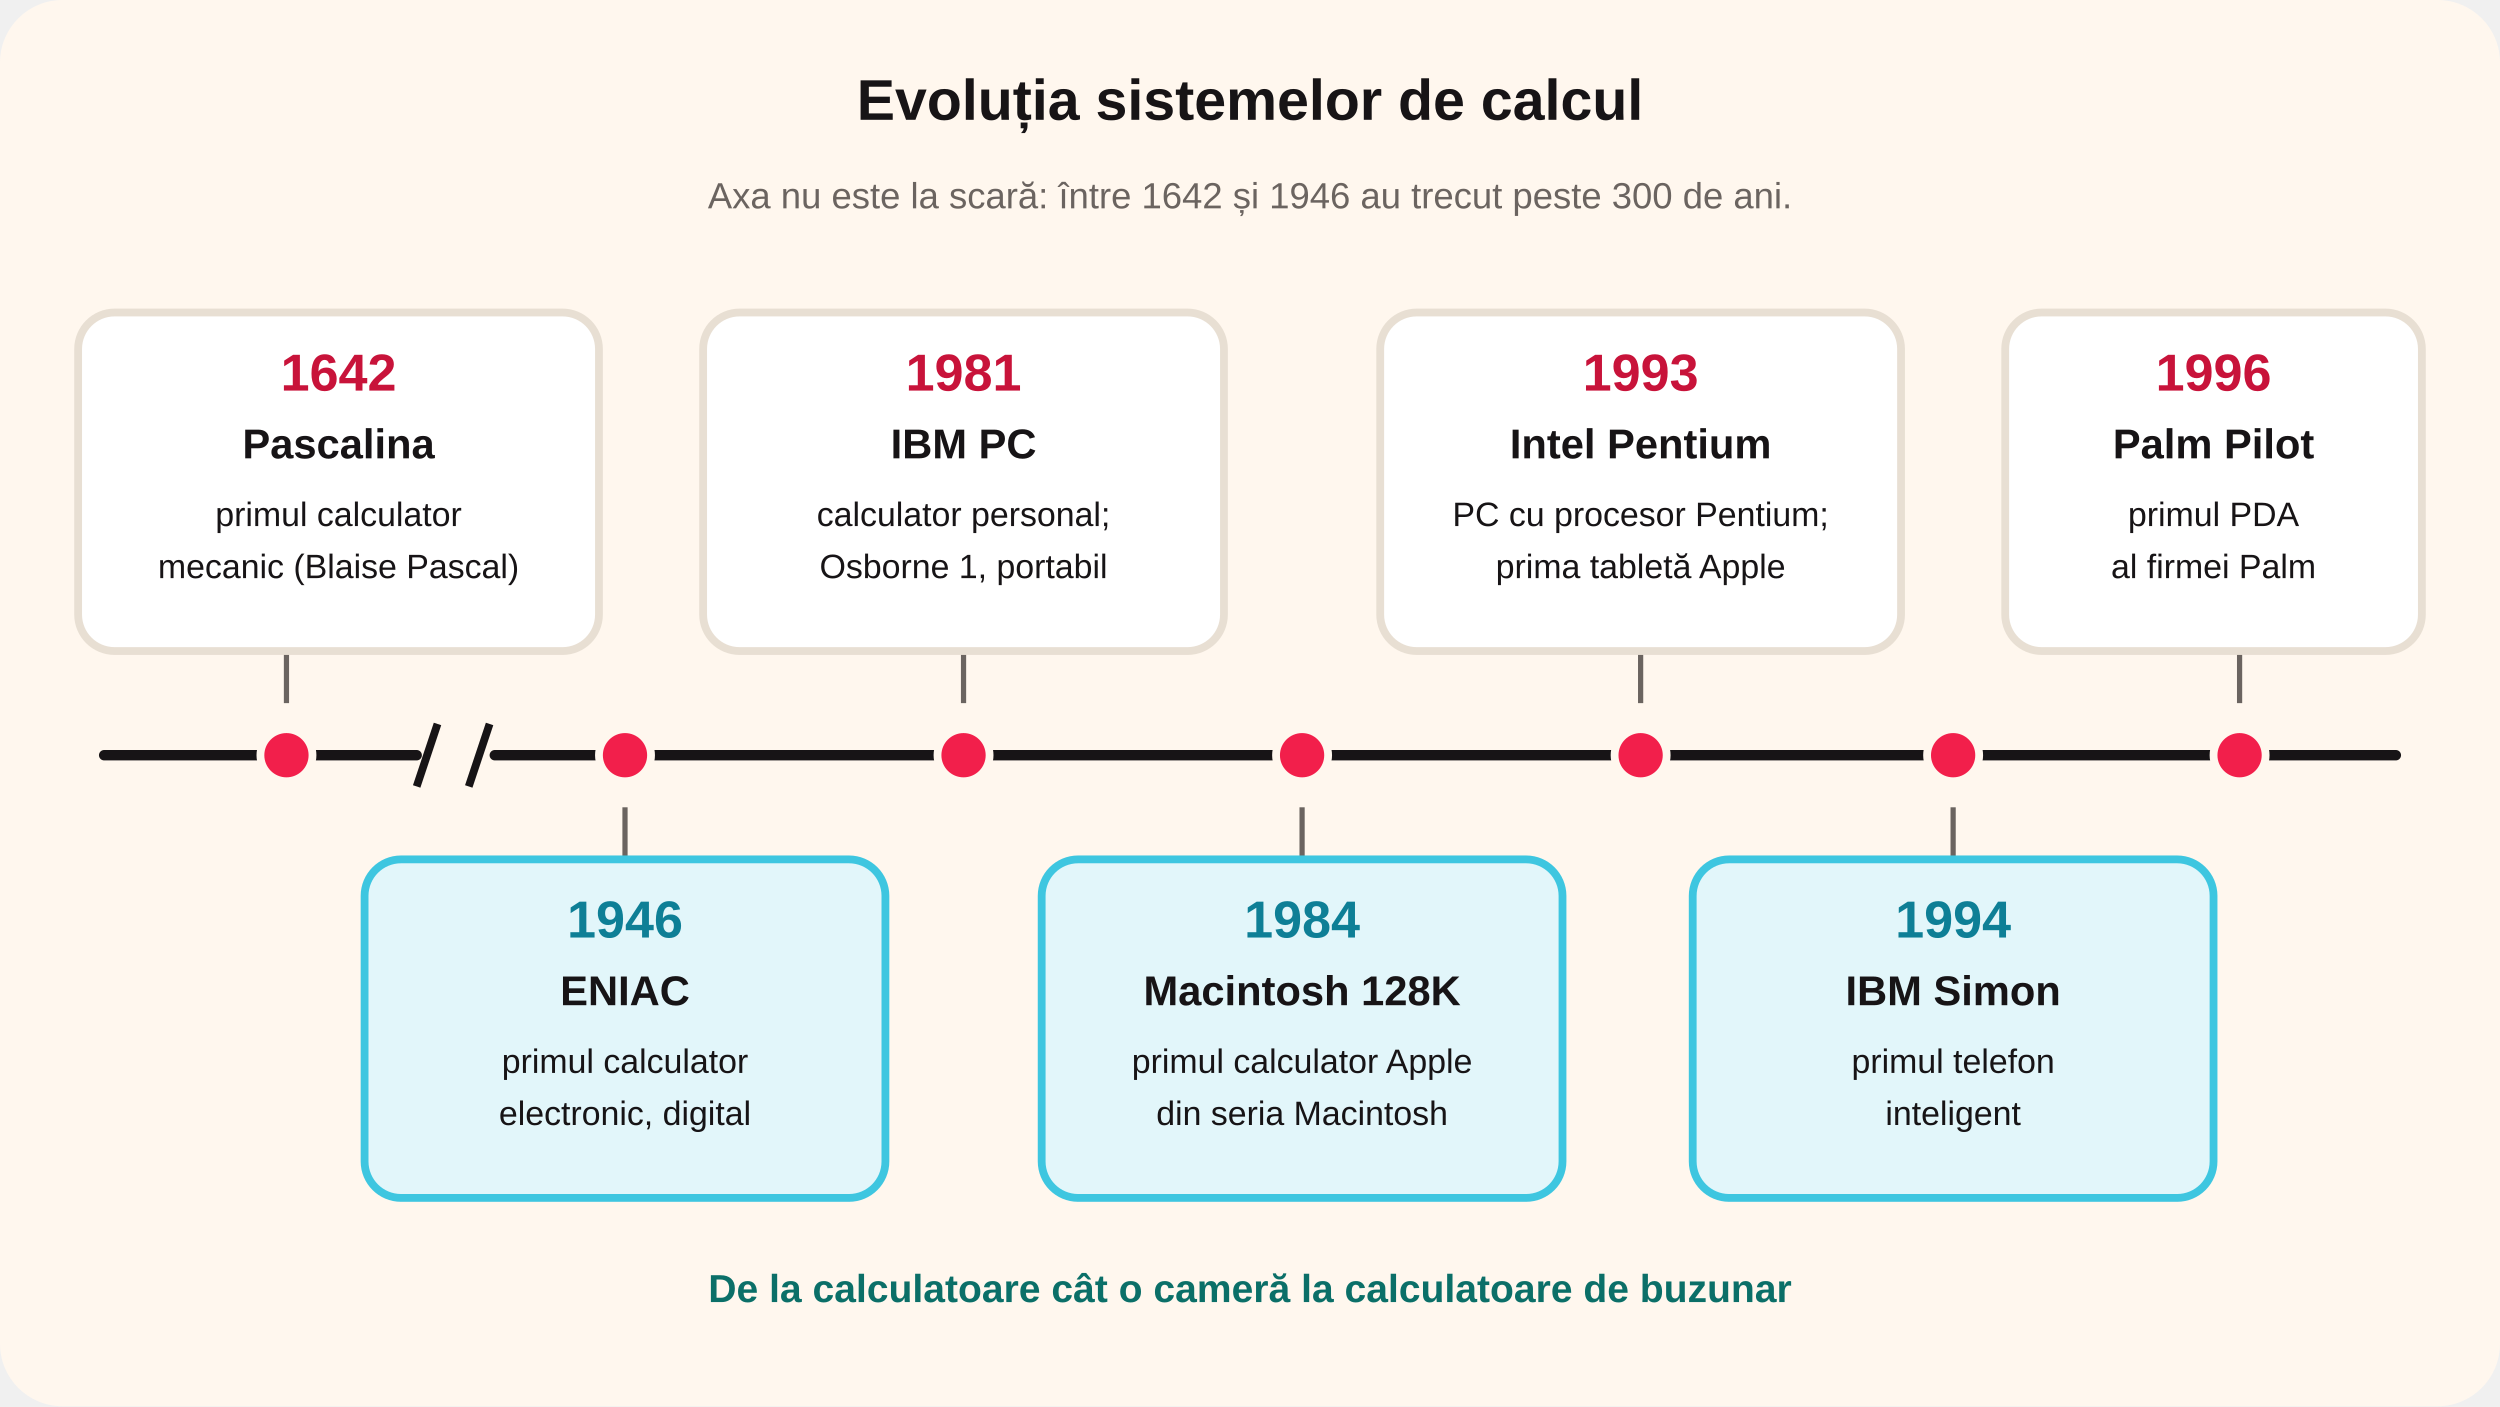
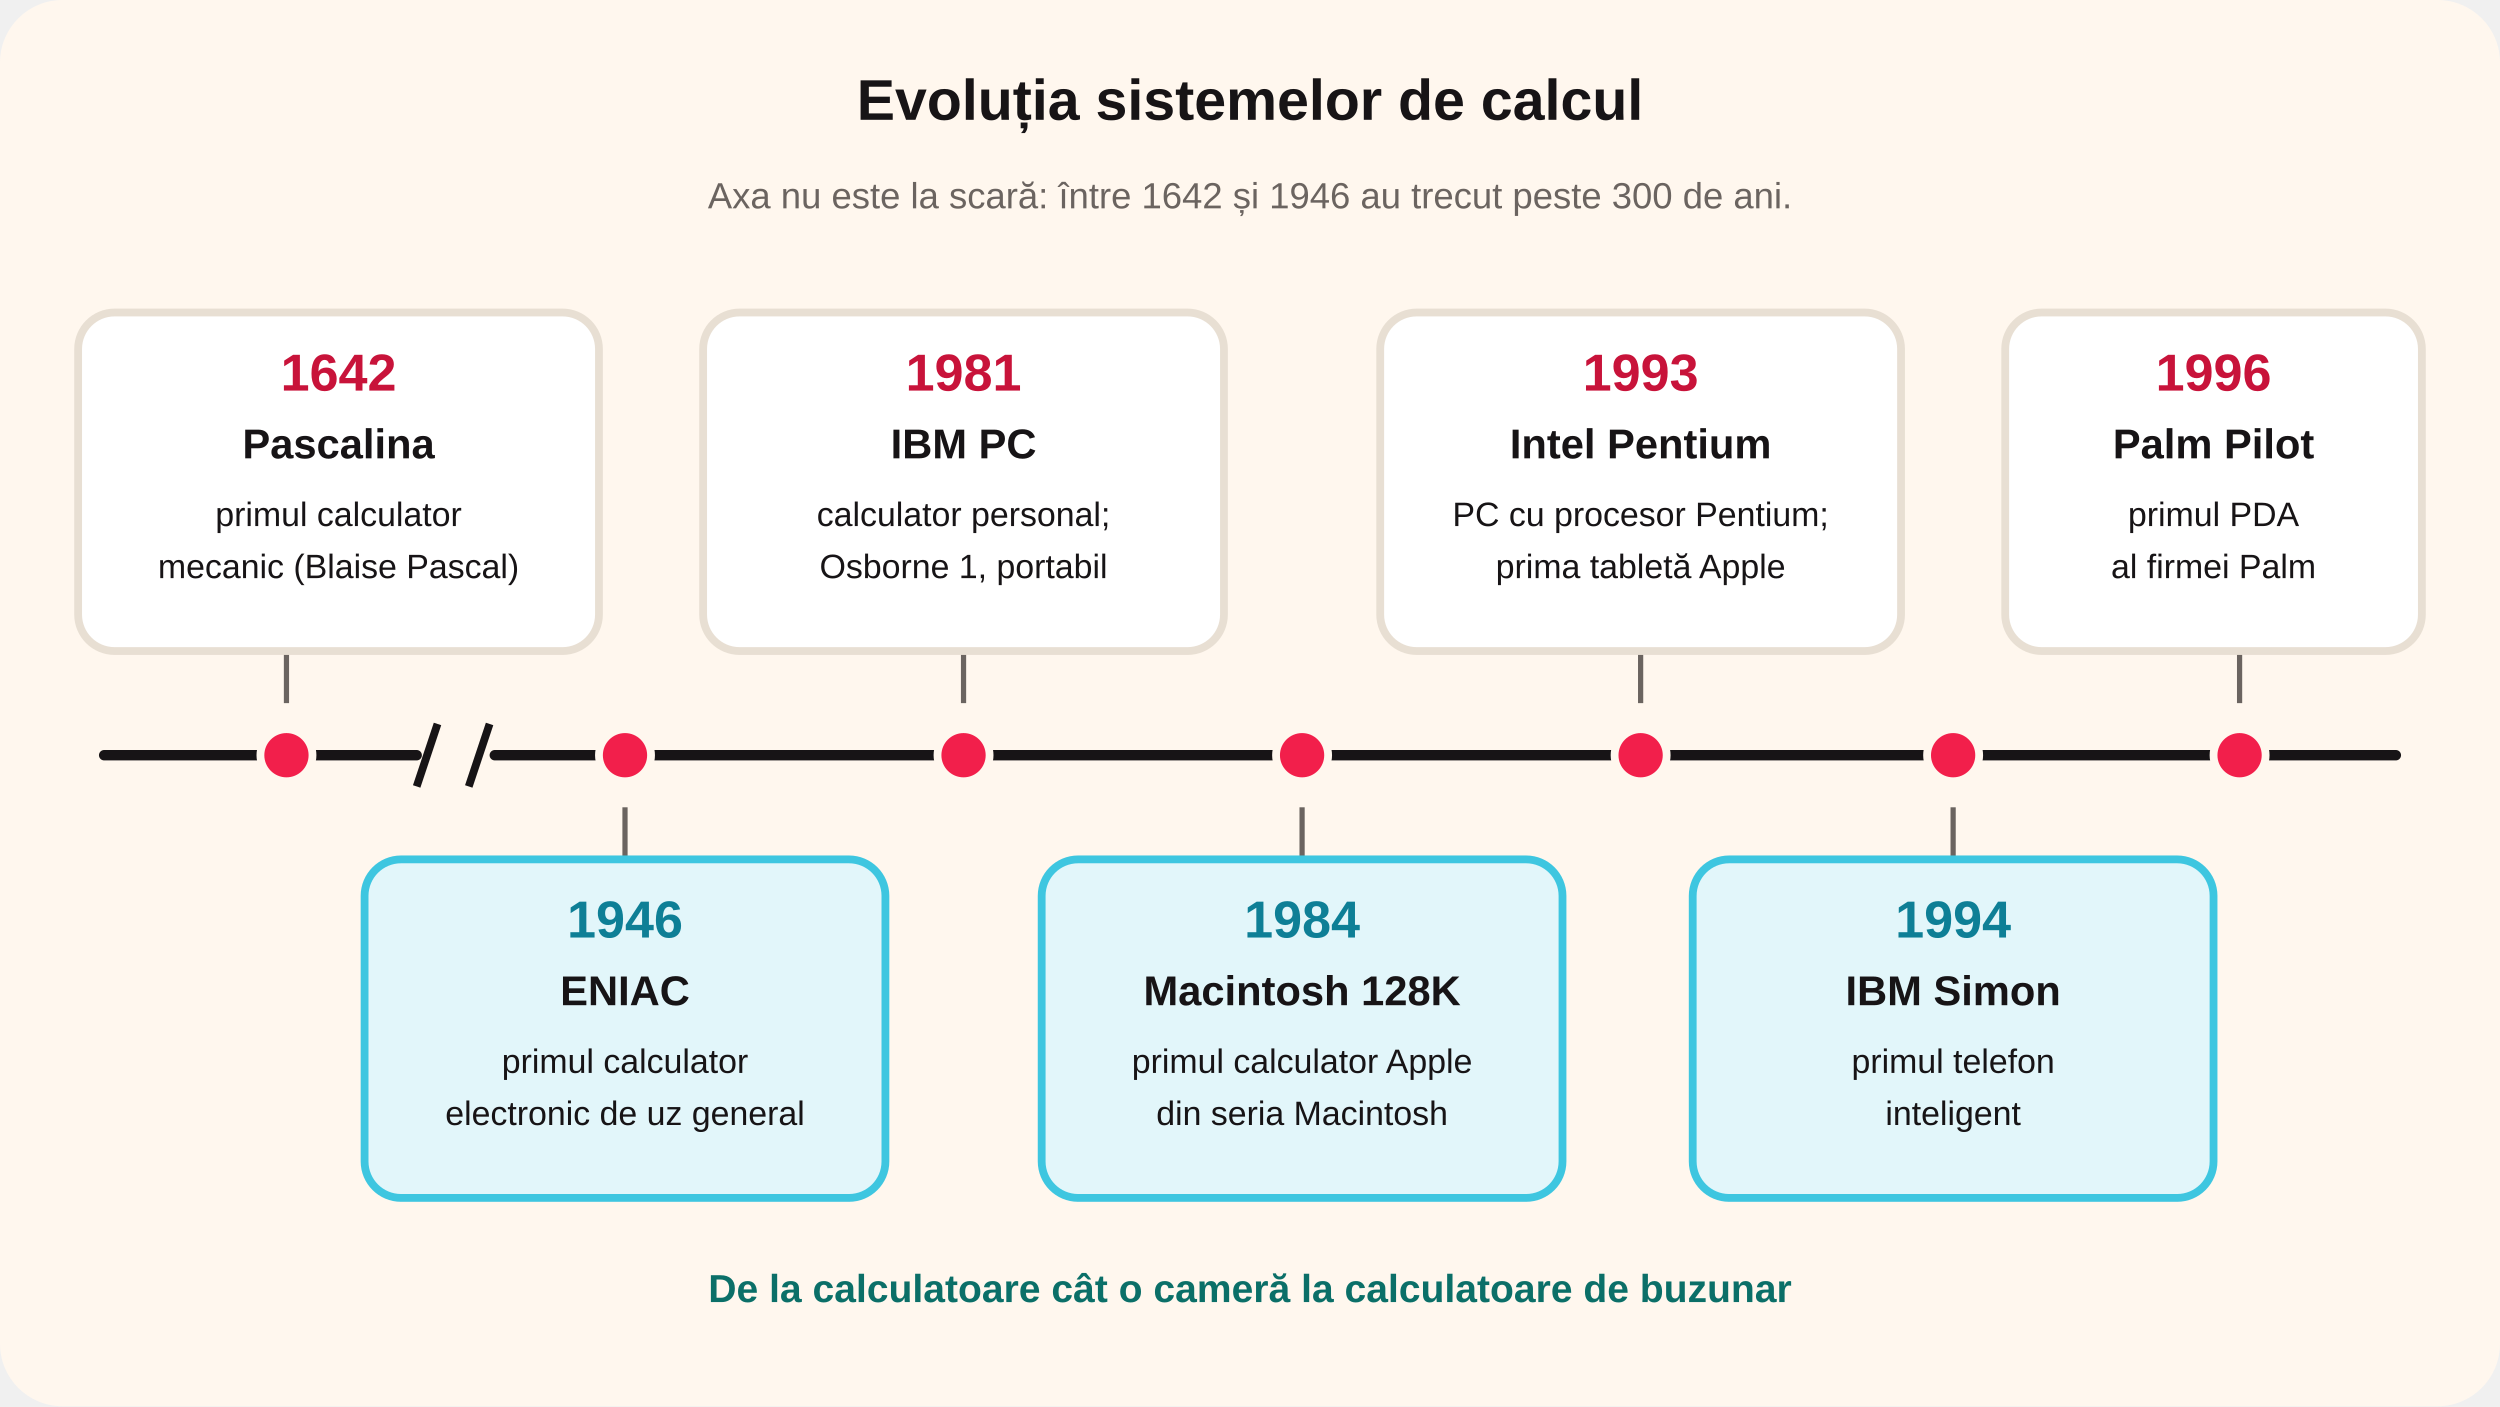
<svg xmlns="http://www.w3.org/2000/svg" viewBox="0 0 960 540" role="img" aria-labelledby="t">
  <rect width="960" height="540" rx="24" fill="#FFF7EE" />
  <g font-family="Montserrat, Arial, sans-serif" fill="#171416">
    <text x="480" y="46" text-anchor="middle" font-size="22" font-weight="800">Evoluția sistemelor de calcul</text>
    <path d="M40 290H160M190 290H920" stroke="#171416" stroke-width="4" stroke-linecap="round" />
    <path d="M160 302l8-24M180 302l8-24" stroke="#171416" stroke-width="3" />
    <g stroke="#6B6460" stroke-width="2">
      <path d="M110 270V250M370 270V250M630 270V250M860 270V250" />
      <path d="M240 310V330M500 310V330M750 310V330" />
    </g>
    <g fill="#F21F4B" stroke="#FFF7EE" stroke-width="3">
      <circle cx="110" cy="290" r="10" />
      <circle cx="240" cy="290" r="10" />
      <circle cx="370" cy="290" r="10" />
      <circle cx="500" cy="290" r="10" />
      <circle cx="630" cy="290" r="10" />
      <circle cx="750" cy="290" r="10" />
      <circle cx="860" cy="290" r="10" />
    </g>
    <g text-anchor="middle">
      <rect x="30" y="120" width="200" height="130" rx="14" fill="#FFFFFF" stroke="#E8DFD3" stroke-width="3" />
      <text x="130" y="150" font-size="20" font-weight="800" fill="#C8133A">1642</text>
      <text x="130" y="176" font-size="16" font-weight="800">Pascalina</text>
      <text x="130" y="202" font-size="13">primul calculator</text>
      <text x="130" y="222" font-size="13">mecanic (Blaise Pascal)</text>
      <rect x="270" y="120" width="200" height="130" rx="14" fill="#FFFFFF" stroke="#E8DFD3" stroke-width="3" />
      <text x="370" y="150" font-size="20" font-weight="800" fill="#C8133A">1981</text>
      <text x="370" y="176" font-size="16" font-weight="800">IBM PC</text>
      <text x="370" y="202" font-size="13">calculator personal;</text>
      <text x="370" y="222" font-size="13">Osborne 1, portabil</text>
      <rect x="530" y="120" width="200" height="130" rx="14" fill="#FFFFFF" stroke="#E8DFD3" stroke-width="3" />
      <text x="630" y="150" font-size="20" font-weight="800" fill="#C8133A">1993</text>
      <text x="630" y="176" font-size="16" font-weight="800">Intel Pentium</text>
      <text x="630" y="202" font-size="13">PC cu procesor Pentium;</text>
      <text x="630" y="222" font-size="13">prima tabletă Apple</text>
      <rect x="770" y="120" width="160" height="130" rx="14" fill="#FFFFFF" stroke="#E8DFD3" stroke-width="3" />
      <text x="850" y="150" font-size="20" font-weight="800" fill="#C8133A">1996</text>
      <text x="850" y="176" font-size="16" font-weight="800">Palm Pilot</text>
      <text x="850" y="202" font-size="13">primul PDA</text>
      <text x="850" y="222" font-size="13">al firmei Palm</text>
      <rect x="140" y="330" width="200" height="130" rx="14" fill="#E2F6FA" stroke="#3EC6E0" stroke-width="3" />
      <text x="240" y="360" font-size="20" font-weight="800" fill="#0E7F96">1946</text>
      <text x="240" y="386" font-size="16" font-weight="800">ENIAC</text>
      <text x="240" y="412" font-size="13">primul calculator</text>
-       <text x="240" y="432" font-size="13">electronic, digital</text>
+       <text x="240" y="432" font-size="13">electronic de uz general</text>
      <rect x="400" y="330" width="200" height="130" rx="14" fill="#E2F6FA" stroke="#3EC6E0" stroke-width="3" />
      <text x="500" y="360" font-size="20" font-weight="800" fill="#0E7F96">1984</text>
      <text x="500" y="386" font-size="16" font-weight="800">Macintosh 128K</text>
      <text x="500" y="412" font-size="13">primul calculator Apple</text>
      <text x="500" y="432" font-size="13">din seria Macintosh</text>
      <rect x="650" y="330" width="200" height="130" rx="14" fill="#E2F6FA" stroke="#3EC6E0" stroke-width="3" />
      <text x="750" y="360" font-size="20" font-weight="800" fill="#0E7F96">1994</text>
      <text x="750" y="386" font-size="16" font-weight="800">IBM Simon</text>
      <text x="750" y="412" font-size="13">primul telefon</text>
      <text x="750" y="432" font-size="13">inteligent</text>
    </g>
    <text x="480" y="80" text-anchor="middle" font-size="14" fill="#6B6460">Axa nu este la scară: între 1642 și 1946 au trecut peste 300 de ani.</text>
    <text x="480" y="500" text-anchor="middle" font-size="15" font-weight="700" fill="#0B6F68">De la calculatoare cât o cameră la calculatoare de buzunar</text>
  </g>
</svg>
